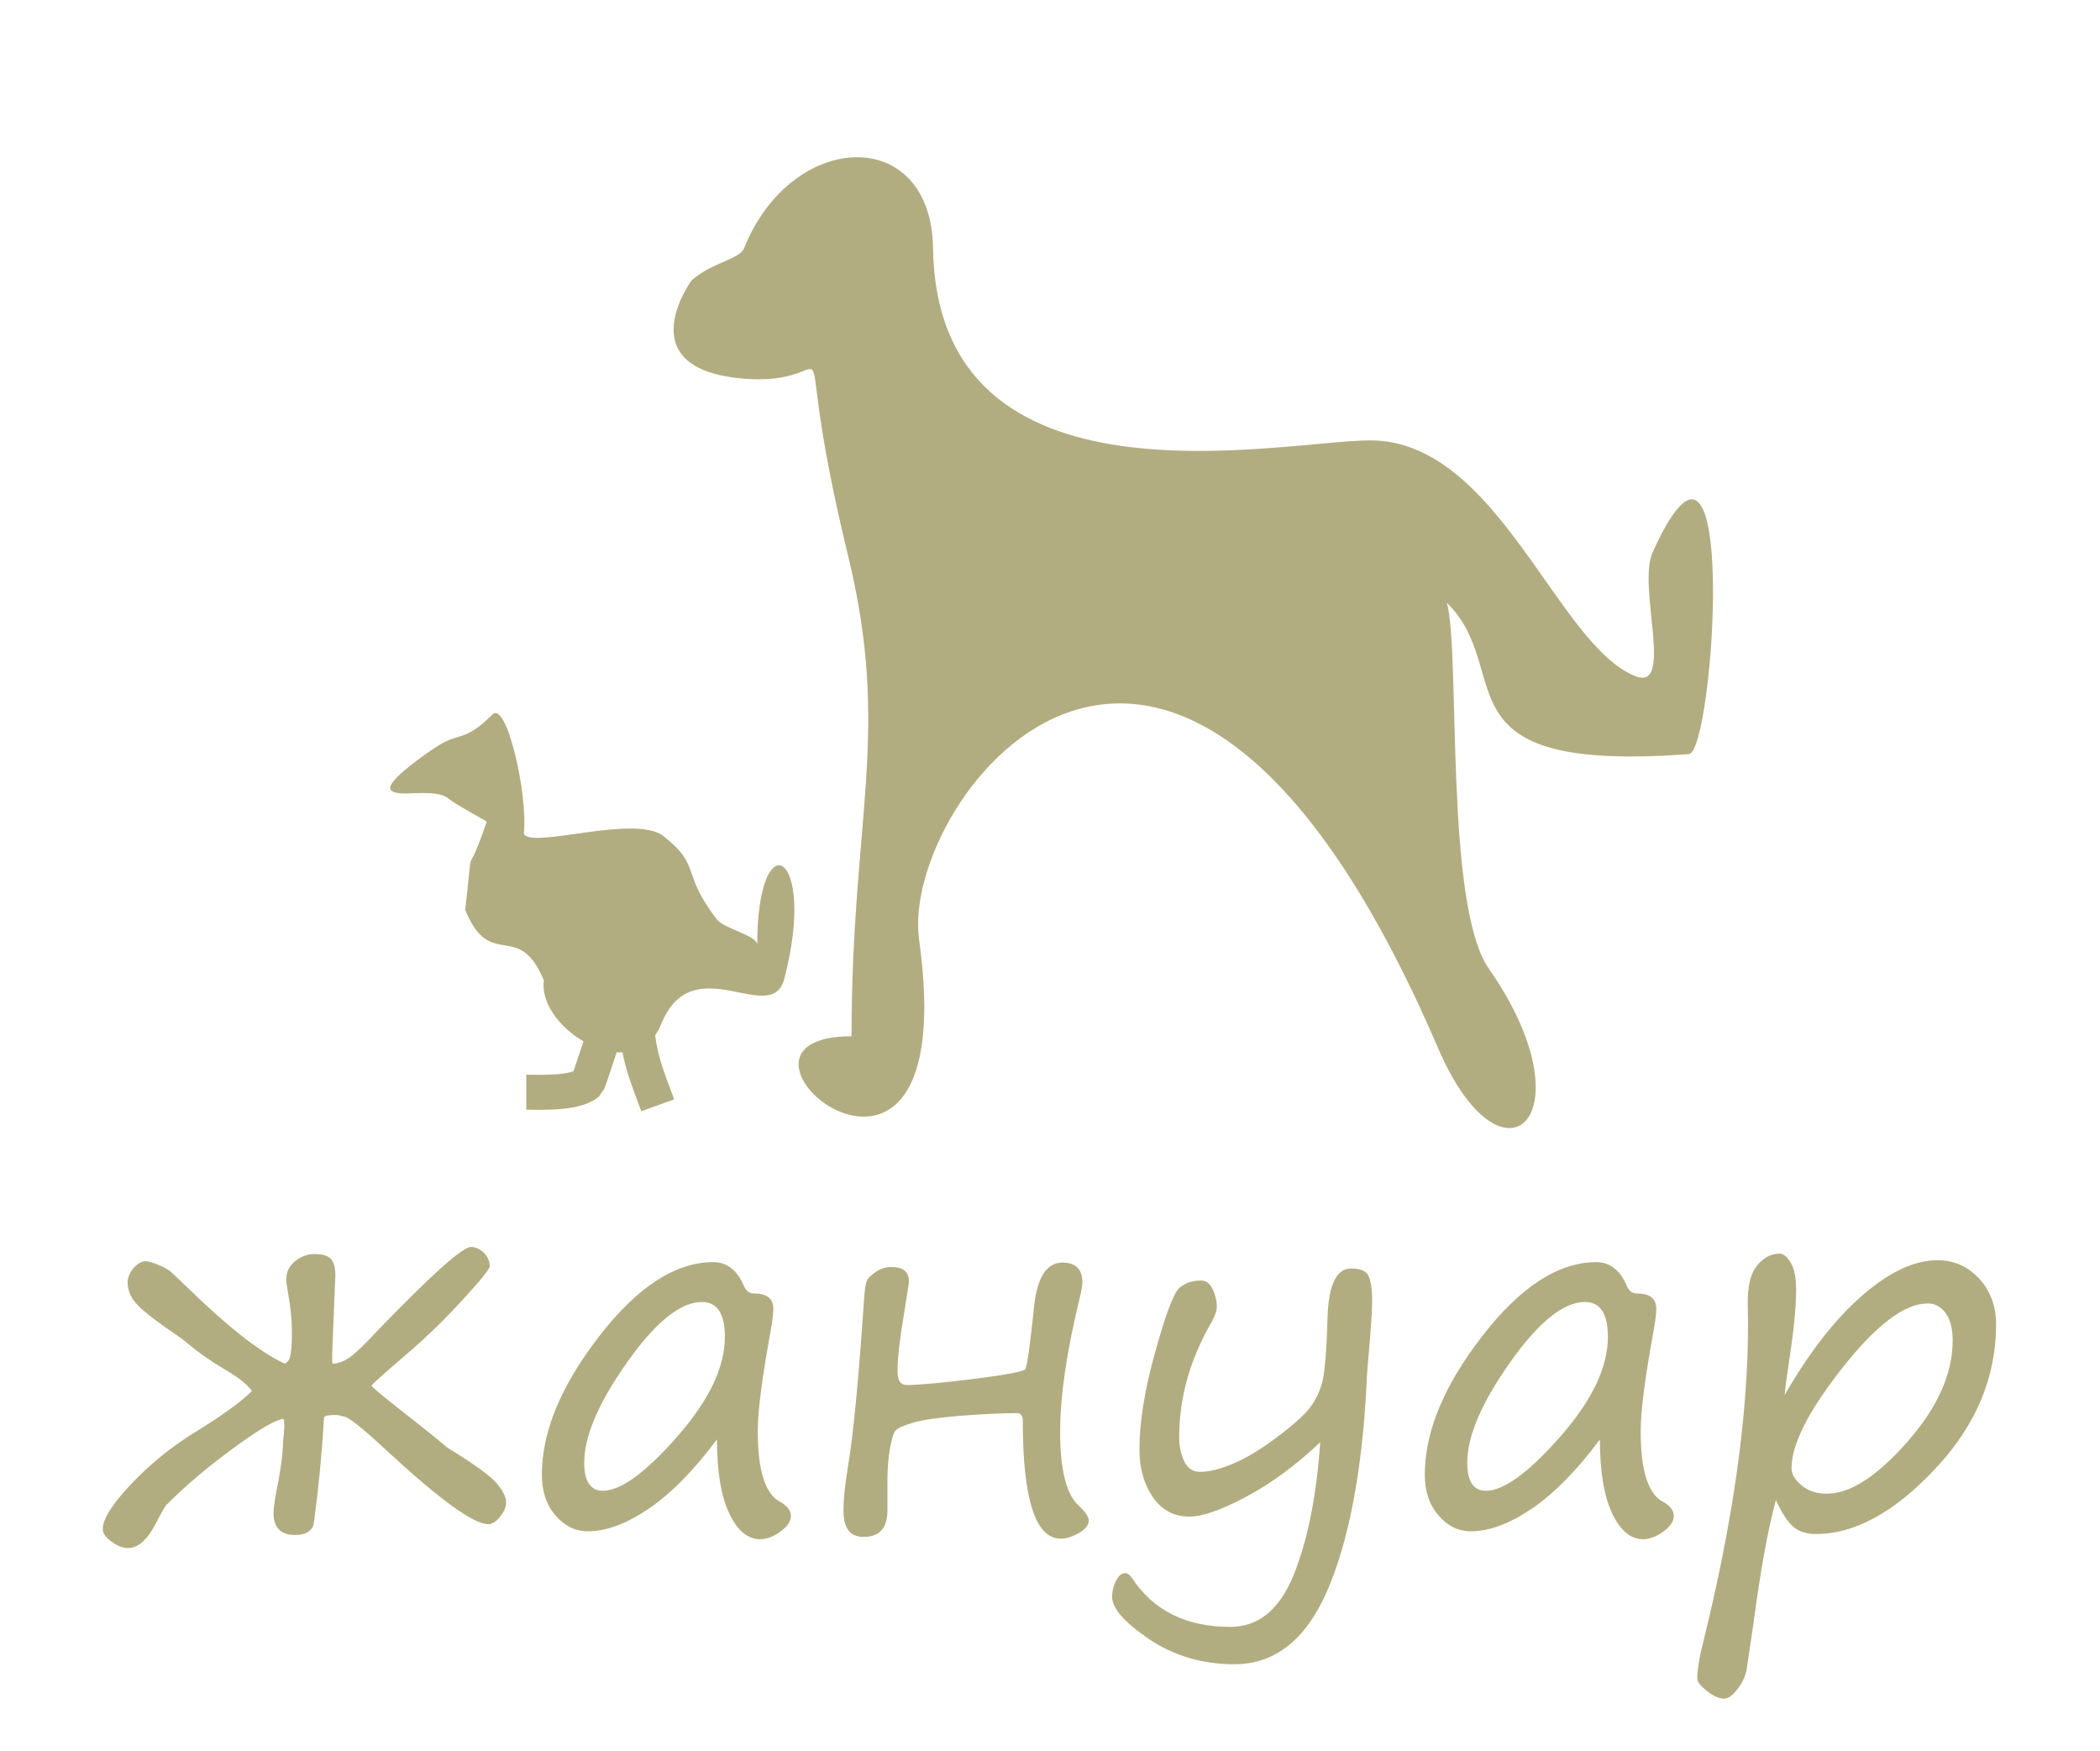
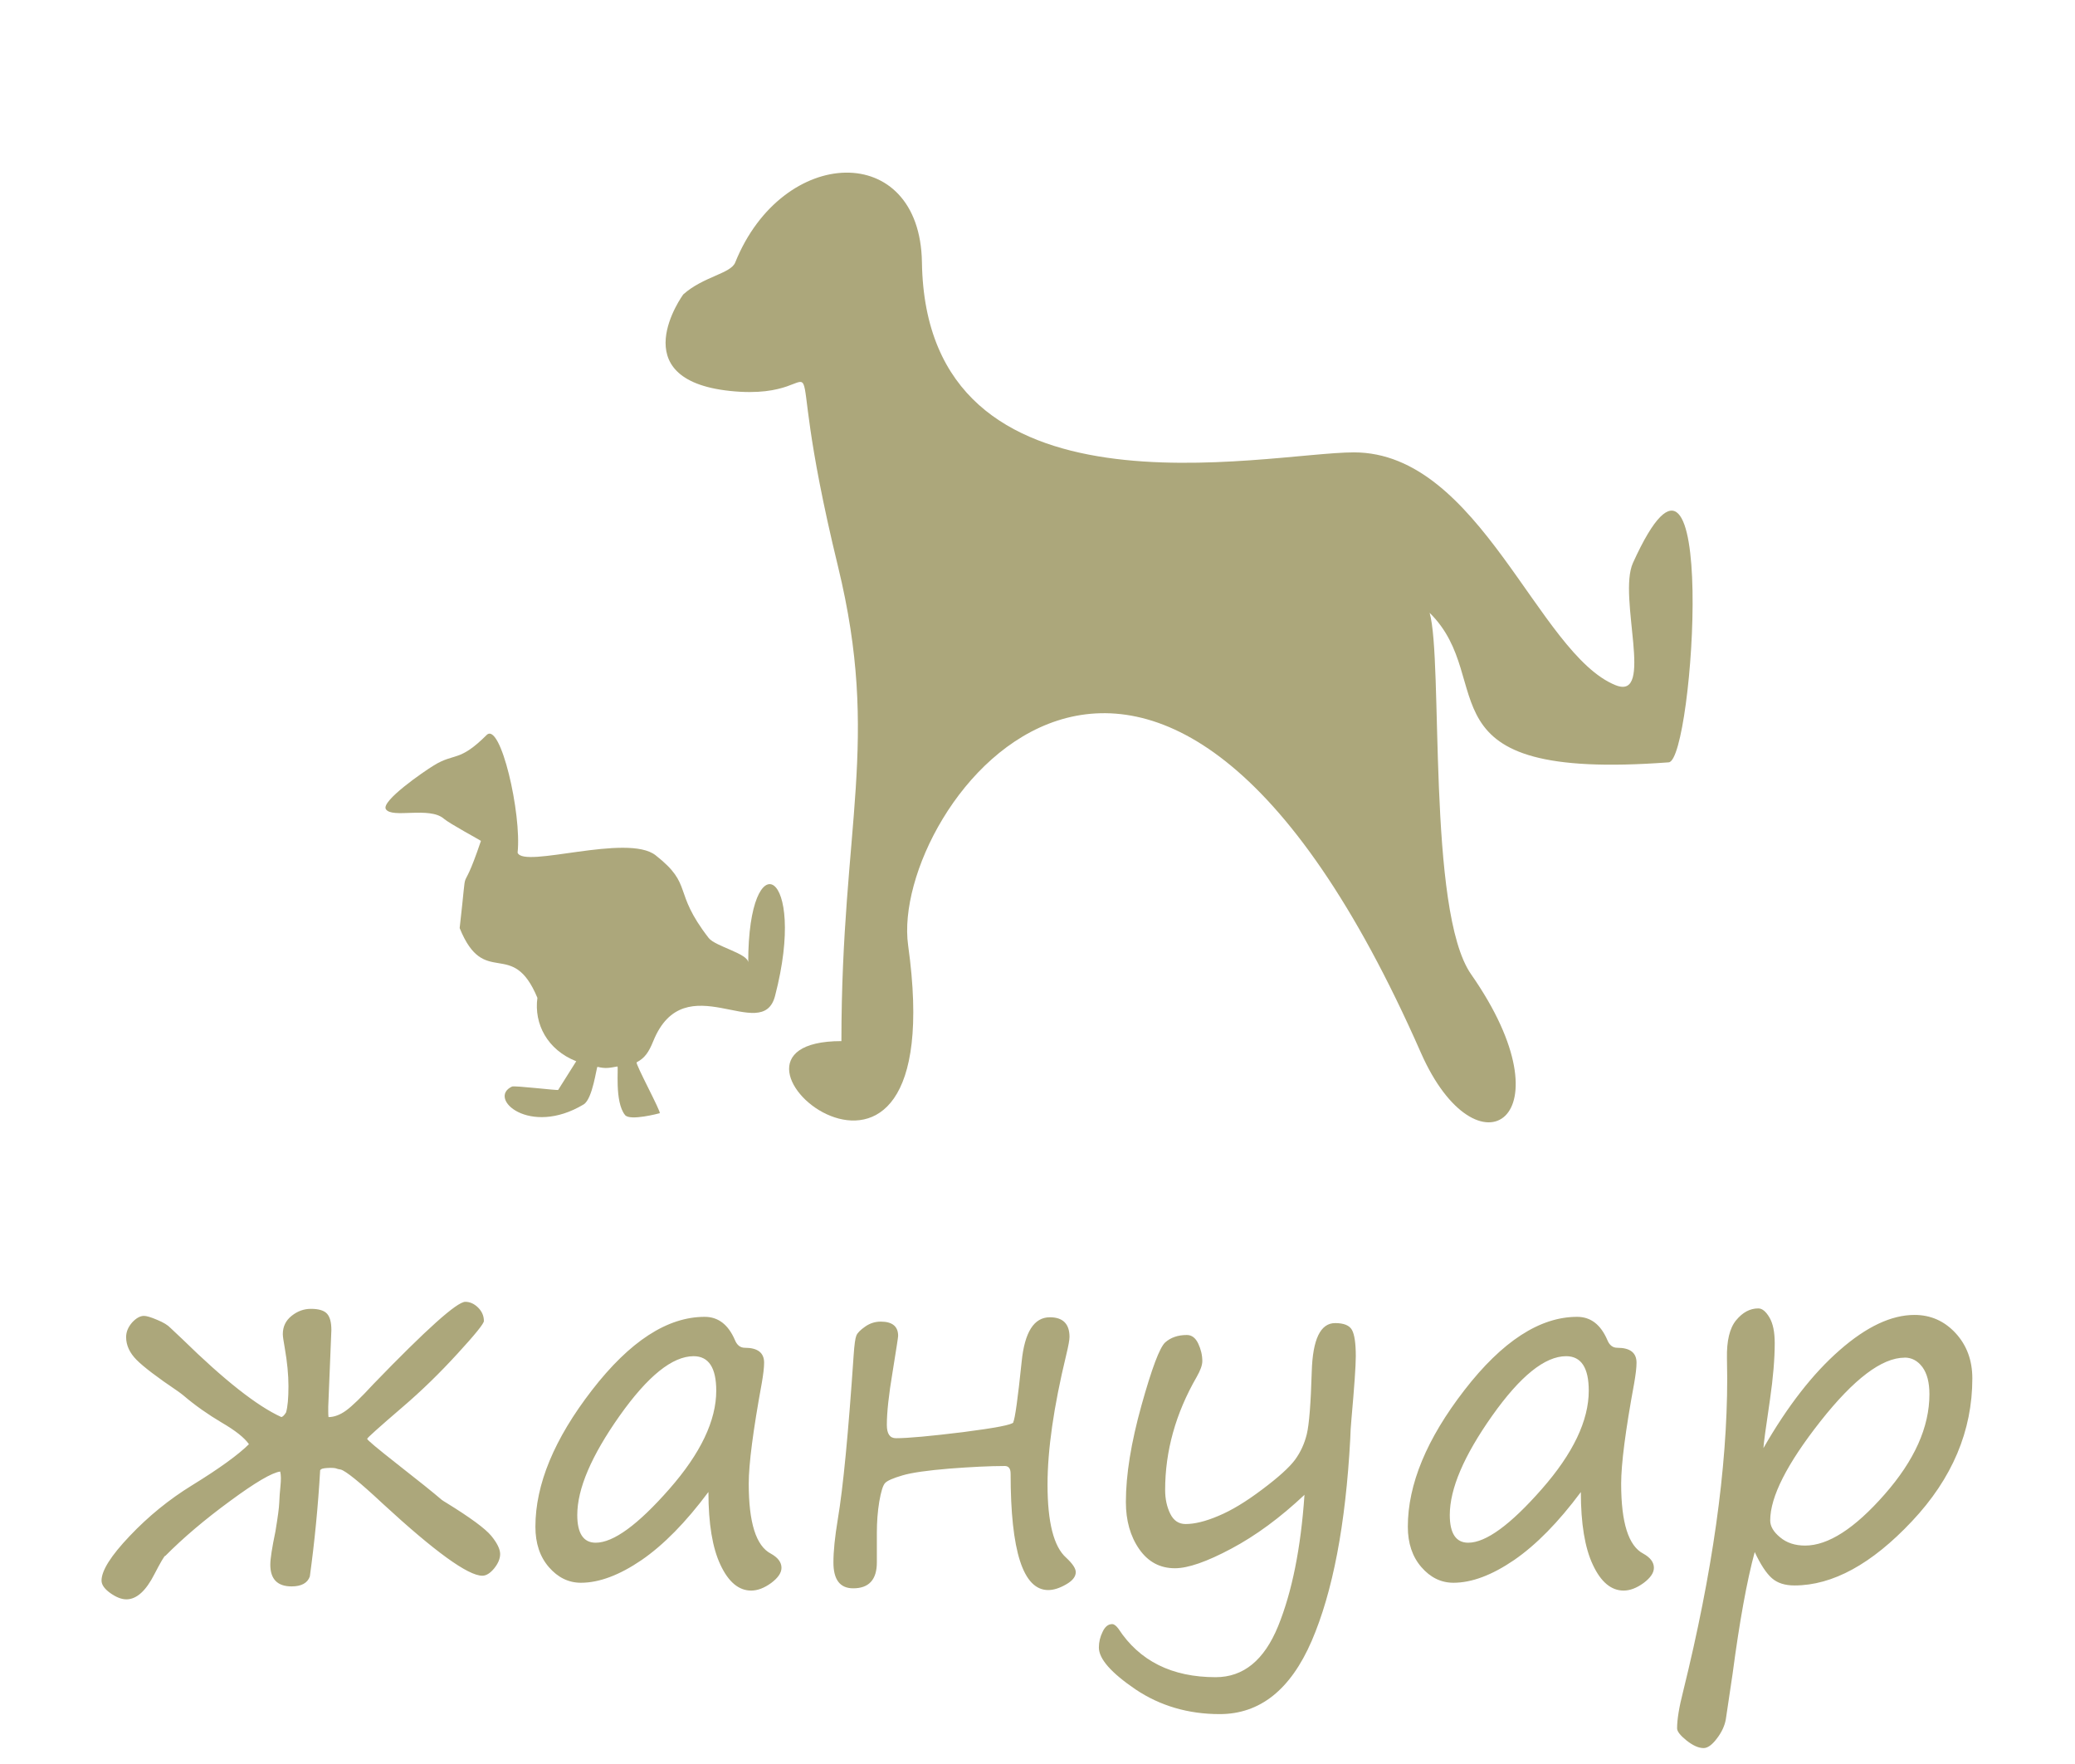
- <svg xmlns="http://www.w3.org/2000/svg" xml:space="preserve" width="12mm" height="10mm" version="1.1" style="shape-rendering:geometricPrecision; text-rendering:geometricPrecision; image-rendering:optimizeQuality; fill-rule:evenodd; clip-rule:evenodd" viewBox="0 0 238.89 199.07">
+ <svg xmlns="http://www.w3.org/2000/svg" xml:space="preserve" width="12mm" height="10.2mm" version="1.1" style="shape-rendering:geometricPrecision; text-rendering:geometricPrecision; image-rendering:optimizeQuality; fill-rule:evenodd; clip-rule:evenodd" viewBox="0 0 238.89 203.05">
  <defs>
    <style type="text/css">
   
-     .str0 {stroke:#B2AD81;stroke-width:3.98;stroke-miterlimit:22.926}
    .fil0 {fill:none}
-     .fil1 {fill:#B2AD81}
-     .fil2 {fill:#B2AD81;fill-rule:nonzero}
+     .fil1 {fill:#ACA77B}
+     .fil2 {fill:#ACA77B;fill-rule:nonzero}
   
  </style>
  </defs>
  <g id="Layer_x0020_1">
-     <g id="_1007844920">
-       <polygon class="fil0" points="-0,0 238.89,0 238.89,199.07 -0,199.07 " />
+     <g id="_1440726608">
+       <polygon class="fil0" points="-0,0 238.89,0 238.89,203.05 -0,203.05 " />
      <g>
-         <path class="fil1" d="M155.88 50.08c-10.06,0 -49.27,8.92 -49.74,-21.88 -0.22,-14.04 -16.06,-13.49 -21.5,0.03 -0.52,1.28 -3.68,1.61 -5.98,3.67 0,0 -7.16,9.79 5.39,11.11 13.37,1.41 5.03,-10.2 12.43,20.21 4.91,20.21 0.39,29.74 0.39,54.63 -18.81,0 12.93,26.64 7.68,-11.03 -2.21,-15.91 29.03,-57.45 59.03,12.36 7.4,17.21 17.46,7.69 5.78,-9.03 -5.08,-7.28 -3.2,-36.15 -4.77,-41.6 7.99,7.86 -1.78,19.4 27.53,17.21 2.89,-0.22 5.78,-44.78 -4.12,-22.96 -1.78,3.93 2.53,15.9 -2,14.08 -8.93,-3.58 -15.62,-26.8 -30.13,-26.8z" />
-         <path class="fil1" d="M44.43 89.79c-0.61,-0.92 4.34,-4.33 5.52,-5.05 2.41,-1.48 2.91,-0.34 6.07,-3.49 1.6,-1.6 4.05,9.06 3.57,13.54 0.68,1.86 12.64,-2.26 15.89,0.3 4.4,3.46 1.88,4.07 6.11,9.52 0.77,0.98 4.55,1.79 4.55,2.83 0,-14.21 6.87,-10.68 3.09,3.84 -1.47,5.67 -10.4,-3.71 -14.02,5.2 -2.96,7.28 -14.1,0.65 -13.34,-4.98 -2.91,-7.01 -6.09,-0.97 -8.95,-8.03 1.03,-8.98 -0.1,-2.49 2.45,-10.04 -0.03,-0.05 -3.61,-1.98 -4.27,-2.55 -1.66,-1.44 -5.96,-0 -6.67,-1.09z" />
-         <path class="fil0 str0" d="M68.89 117.09c-0.07,0.26 -1.93,6 -2.04,6.1 -1.46,1.23 -5.42,1.02 -6.98,1.02" />
-         <path class="fil0 str0" d="M72.42 115.27c-0.06,4.45 1.19,7.09 2.4,10.43" />
+         <path class="fil1" d="M155.88 52.07c-10.06,0 -49.27,8.92 -49.74,-21.88 -0.22,-14.04 -16.06,-13.49 -21.5,0.03 -0.52,1.28 -3.68,1.61 -5.98,3.67 0,0 -7.16,9.79 5.39,11.11 13.37,1.41 5.03,-10.2 12.43,20.21 4.91,20.21 0.39,29.74 0.39,54.63 -18.81,0 12.93,26.64 7.68,-11.03 -2.21,-15.91 28.42,-57.19 59.03,12.36 6.48,14.72 17.46,7.69 5.78,-9.03 -5.08,-7.28 -3.2,-36.15 -4.77,-41.6 7.99,7.86 -1.78,19.4 27.53,17.21 2.89,-0.22 5.78,-44.78 -4.12,-22.96 -1.78,3.93 2.53,15.9 -2,14.08 -8.93,-3.58 -15.62,-26.8 -30.13,-26.8z" />
+         <path class="fil1" d="M44.43 93.15c-0.61,-0.92 4.34,-4.33 5.52,-5.05 2.41,-1.48 2.91,-0.34 6.07,-3.49 1.6,-1.6 4.05,9.06 3.57,13.54 0.68,1.86 12.64,-2.26 15.89,0.3 4.4,3.46 1.88,4.07 6.11,9.52 0.77,0.98 4.55,1.79 4.55,2.83 0,-14.21 6.87,-10.68 3.09,3.84 -1.47,5.67 -10.4,-3.71 -14.02,5.2 -0.53,1.3 -0.98,1.95 -1.91,2.44 -0.21,0.11 2.87,5.79 2.65,5.86 -0.07,0.02 -3.42,0.92 -3.99,0.21 -1.24,-1.53 -0.72,-5.61 -0.88,-5.59 -0.88,0.15 -1.34,0.28 -2.29,0.04 -0.12,-0.03 -0.54,3.69 -1.6,4.33 -6.23,3.74 -11.13,-0.72 -8.24,-2.06 0.28,-0.13 5.26,0.47 5.31,0.39l2.08 -3.3c-3.32,-1.31 -4.88,-4.3 -4.47,-7.3 -2.91,-7.01 -6.09,-0.97 -8.95,-8.03 1.03,-8.98 -0.1,-2.49 2.45,-10.04 -0.03,-0.05 -3.61,-1.98 -4.27,-2.55 -1.66,-1.44 -5.96,-0 -6.67,-1.09z" />
      </g>
-       <path class="fil2" d="M36.86 161.18c-0.24,4.16 -0.64,8.25 -1.19,12.25 -0.27,0.76 -0.98,1.14 -2.1,1.14 -1.63,0 -2.45,-0.84 -2.45,-2.5 0,-0.68 0.2,-1.96 0.59,-3.83 0.27,-1.63 0.42,-2.73 0.44,-3.32 0.02,-0.58 0.07,-1.22 0.14,-1.92 0.07,-0.69 0.07,-1.24 -0.03,-1.65 -0.94,0.12 -2.87,1.25 -5.77,3.39 -2.91,2.13 -5.4,4.24 -7.47,6.33l0 -0.03c-0.13,0.07 -0.54,0.77 -1.22,2.08 -0.99,1.96 -2.07,2.94 -3.25,2.94 -0.56,0 -1.17,-0.24 -1.85,-0.72 -0.67,-0.48 -1.01,-0.96 -1.01,-1.44 0,-1.15 1.08,-2.86 3.24,-5.13 2.15,-2.27 4.54,-4.21 7.15,-5.82 3.19,-1.96 5.37,-3.55 6.58,-4.75 -0.53,-0.76 -1.58,-1.58 -3.14,-2.49 -1.57,-0.93 -3.04,-1.96 -4.39,-3.11 -0.18,-0.15 -0.41,-0.32 -0.66,-0.5 -2.39,-1.61 -3.97,-2.82 -4.76,-3.62 -0.79,-0.8 -1.19,-1.68 -1.19,-2.6 0,-0.62 0.24,-1.17 0.69,-1.69 0.46,-0.5 0.92,-0.76 1.37,-0.76 0.27,0 0.78,0.14 1.5,0.45 0.72,0.29 1.24,0.61 1.55,0.94l1.36 1.28c4.8,4.7 8.59,7.7 11.39,8.97 0.14,0 0.33,-0.17 0.55,-0.52 0.19,-0.64 0.28,-1.64 0.28,-3.03 0,-1.29 -0.14,-2.75 -0.42,-4.36 -0.15,-0.83 -0.23,-1.38 -0.23,-1.63 0,-0.87 0.34,-1.57 1.02,-2.11 0.68,-0.54 1.41,-0.8 2.21,-0.8 0.91,0 1.53,0.19 1.86,0.56 0.34,0.37 0.5,1 0.5,1.89l-0.36 8.82 0 0.56c0,0.25 0.01,0.47 0.03,0.63 0.64,0 1.33,-0.25 2.03,-0.76 0.7,-0.51 1.75,-1.53 3.14,-3.04 6.1,-6.31 9.62,-9.47 10.58,-9.47 0.54,0 1.03,0.23 1.47,0.66 0.45,0.45 0.67,0.97 0.67,1.55 0,0.3 -1.02,1.56 -3.04,3.76 -2.03,2.22 -4.11,4.25 -6.27,6.1 -2.76,2.37 -4.13,3.6 -4.13,3.7 0,0.13 1.15,1.09 3.44,2.89 2.48,1.94 4.2,3.32 5.14,4.13 0.13,0.09 0.31,0.22 0.56,0.36 2.74,1.69 4.45,2.95 5.14,3.78 0.68,0.83 1.03,1.54 1.03,2.1 0,0.54 -0.23,1.09 -0.69,1.66 -0.46,0.56 -0.92,0.84 -1.36,0.84 -1.65,0 -5.47,-2.77 -11.47,-8.3 -2.66,-2.49 -4.28,-3.78 -4.83,-3.92 -0.25,-0.04 -0.43,-0.08 -0.56,-0.14 -0.19,-0.05 -0.52,-0.07 -1,-0.04 -0.48,0.03 -0.74,0.1 -0.78,0.24zm44.69 2.53c-2.59,3.48 -5.16,6.09 -7.69,7.83 -2.54,1.73 -4.87,2.61 -6.98,2.61 -1.42,0 -2.65,-0.6 -3.69,-1.8 -1.04,-1.2 -1.55,-2.75 -1.55,-4.65 0,-4.87 2.17,-10.11 6.52,-15.73 4.35,-5.62 8.67,-8.43 12.97,-8.43 1.55,0 2.71,0.88 3.48,2.67 0.24,0.59 0.62,0.89 1.14,0.89 1.48,0 2.22,0.57 2.22,1.72 0,0.58 -0.1,1.37 -0.27,2.36 -1,5.46 -1.5,9.32 -1.5,11.56 0,4.49 0.84,7.17 2.55,8.06 0.81,0.45 1.22,0.99 1.22,1.63 0,0.58 -0.4,1.16 -1.19,1.75 -0.8,0.58 -1.56,0.87 -2.3,0.87 -1.43,0 -2.61,-0.99 -3.53,-2.95 -0.93,-1.96 -1.39,-4.76 -1.39,-8.38zm-1.69 -15.64c-2.45,0 -5.29,2.29 -8.53,6.87 -3.24,4.59 -4.87,8.39 -4.87,11.41 0,2.12 0.71,3.19 2.12,3.19 2.04,0 4.86,-2.06 8.47,-6.17 3.61,-4.11 5.41,-7.89 5.41,-11.33 0,-2.64 -0.87,-3.97 -2.61,-3.97zm36.79 7.61c0.2,-0.39 0.53,-2.71 0.97,-6.97 0.34,-3.41 1.42,-5.12 3.25,-5.12 1.5,0 2.26,0.76 2.26,2.26 0,0.35 -0.13,1.06 -0.39,2.13 -1.43,5.91 -2.14,10.86 -2.14,14.87 0,4.33 0.71,7.14 2.14,8.41 0.74,0.69 1.11,1.24 1.11,1.67 0,0.52 -0.38,1 -1.13,1.42 -0.75,0.43 -1.43,0.64 -2.04,0.64 -2.89,0 -4.33,-4.47 -4.33,-13.39 0,-0.6 -0.23,-0.89 -0.67,-0.89 -1.74,0 -3.87,0.11 -6.38,0.3 -2.52,0.21 -4.32,0.46 -5.4,0.78 -1.09,0.32 -1.75,0.61 -2,0.88 -0.25,0.26 -0.47,0.98 -0.67,2.13 -0.19,1.15 -0.28,2.36 -0.28,3.6l0 3.41c0,1.98 -0.91,2.98 -2.72,2.98 -1.53,0 -2.28,-1 -2.28,-2.98 0,-1.3 0.17,-2.95 0.5,-4.94 0.62,-3.67 1.22,-9.98 1.83,-18.94 0.08,-1.17 0.18,-1.92 0.31,-2.23 0.12,-0.31 0.47,-0.66 1.02,-1.04 0.54,-0.38 1.14,-0.57 1.79,-0.57 1.33,0 2,0.55 2,1.64 0,0.17 -0.22,1.55 -0.64,4.17 -0.44,2.61 -0.66,4.64 -0.66,6.08 0,1.03 0.35,1.53 1.05,1.53 1.41,0 3.98,-0.24 7.73,-0.7 3.73,-0.48 5.67,-0.85 5.8,-1.13zm33.55 8.33c-2.81,2.65 -5.63,4.72 -8.45,6.22 -2.81,1.5 -4.97,2.25 -6.48,2.25 -1.72,0 -3.09,-0.73 -4.12,-2.21 -1.02,-1.47 -1.53,-3.28 -1.53,-5.42 0,-3.13 0.6,-6.83 1.79,-11.1 1.19,-4.27 2.1,-6.68 2.73,-7.26 0.64,-0.57 1.47,-0.86 2.5,-0.86 0.56,0 1,0.33 1.31,0.99 0.31,0.66 0.47,1.33 0.47,2.02 0,0.46 -0.22,1.06 -0.64,1.8 -2.43,4.21 -3.64,8.55 -3.64,13.03 0,1.04 0.2,1.95 0.59,2.74 0.39,0.79 0.98,1.18 1.77,1.18 1.02,0 2.28,-0.3 3.76,-0.93 1.5,-0.62 3.17,-1.63 5.04,-3.04 1.87,-1.4 3.13,-2.54 3.78,-3.41 0.64,-0.87 1.1,-1.86 1.37,-2.97 0.27,-1.12 0.46,-3.53 0.57,-7.22 0.11,-3.71 1.01,-5.56 2.69,-5.56 1,0 1.65,0.26 1.94,0.79 0.29,0.53 0.44,1.53 0.44,3.02 0,1.11 -0.17,3.52 -0.5,7.22 -0.08,0.84 -0.12,1.6 -0.14,2.31 -0.53,9.89 -2.02,17.63 -4.44,23.25 -2.43,5.61 -5.95,8.42 -10.59,8.42 -3.62,0 -6.86,-0.95 -9.68,-2.84 -2.81,-1.91 -4.23,-3.51 -4.23,-4.83 0,-0.61 0.14,-1.21 0.43,-1.8 0.28,-0.6 0.65,-0.89 1.1,-0.89 0.22,0 0.46,0.18 0.72,0.53 2.43,3.72 6.16,5.58 11.2,5.58 3.2,0 5.59,-1.96 7.19,-5.88 1.59,-3.92 2.61,-8.95 3.03,-15.09zm31.8 -0.3c-2.59,3.48 -5.16,6.09 -7.69,7.83 -2.54,1.73 -4.86,2.61 -6.98,2.61 -1.42,0 -2.65,-0.6 -3.69,-1.8 -1.04,-1.2 -1.56,-2.75 -1.56,-4.65 0,-4.87 2.17,-10.11 6.52,-15.73 4.35,-5.62 8.68,-8.43 12.97,-8.43 1.56,0 2.71,0.88 3.48,2.67 0.24,0.59 0.62,0.89 1.14,0.89 1.48,0 2.22,0.57 2.22,1.72 0,0.58 -0.1,1.37 -0.27,2.36 -1.01,5.46 -1.5,9.32 -1.5,11.56 0,4.49 0.84,7.17 2.55,8.06 0.81,0.45 1.22,0.99 1.22,1.63 0,0.58 -0.4,1.16 -1.19,1.75 -0.8,0.58 -1.56,0.87 -2.3,0.87 -1.43,0 -2.61,-0.99 -3.53,-2.95 -0.93,-1.96 -1.39,-4.76 -1.39,-8.38zm-1.69 -15.64c-2.45,0 -5.29,2.29 -8.53,6.87 -3.24,4.59 -4.87,8.39 -4.87,11.41 0,2.12 0.71,3.19 2.12,3.19 2.04,0 4.86,-2.06 8.47,-6.17 3.61,-4.11 5.41,-7.89 5.41,-11.33 0,-2.64 -0.87,-3.97 -2.61,-3.97zm21.71 22.53c-0.91,3.34 -1.75,8.01 -2.55,14.03l-0.78 5.24c-0.13,0.74 -0.47,1.48 -1.03,2.21 -0.55,0.73 -1.06,1.1 -1.53,1.1 -0.58,0 -1.22,-0.29 -1.96,-0.87 -0.73,-0.59 -1.09,-1.05 -1.09,-1.4 0,-1.03 0.23,-2.43 0.69,-4.23 3.38,-13.68 5.08,-25.7 5.08,-36.05l-0.03 -2.33c-0.04,-2 0.31,-3.46 1.05,-4.36 0.75,-0.91 1.59,-1.37 2.56,-1.37 0.45,0 0.87,0.35 1.28,1.04 0.41,0.69 0.61,1.68 0.61,2.96 0,1.79 -0.18,3.97 -0.55,6.52 -0.48,3.22 -0.73,5.08 -0.75,5.56 2.76,-4.81 5.68,-8.57 8.77,-11.27 3.09,-2.71 5.96,-4.06 8.62,-4.06 1.87,0 3.44,0.7 4.73,2.09 1.29,1.4 1.93,3.14 1.93,5.22 0,6.03 -2.31,11.52 -6.95,16.44 -4.63,4.93 -9.14,7.39 -13.52,7.39 -1.1,0 -1.96,-0.27 -2.6,-0.83 -0.64,-0.56 -1.31,-1.57 -1.99,-3.03zm17.25 -22.36c-2.61,0 -5.84,2.45 -9.69,7.33 -3.85,4.89 -5.78,8.69 -5.78,11.41 0,0.67 0.38,1.32 1.14,1.94 0.76,0.64 1.72,0.95 2.88,0.95 2.65,0 5.7,-1.96 9.14,-5.88 3.45,-3.92 5.17,-7.76 5.17,-11.54 0,-1.36 -0.27,-2.39 -0.81,-3.13 -0.55,-0.73 -1.23,-1.09 -2.05,-1.09z" />
+       <path class="fil2" d="M36.86 169.22c-0.24,4.16 -0.64,8.25 -1.19,12.25 -0.27,0.76 -0.98,1.14 -2.1,1.14 -1.63,0 -2.45,-0.84 -2.45,-2.5 0,-0.68 0.2,-1.96 0.59,-3.83 0.27,-1.63 0.42,-2.73 0.44,-3.32 0.02,-0.58 0.07,-1.22 0.14,-1.92 0.07,-0.69 0.07,-1.24 -0.03,-1.65 -0.94,0.12 -2.87,1.25 -5.77,3.39 -2.91,2.13 -5.4,4.24 -7.47,6.33l0 -0.03c-0.13,0.07 -0.54,0.77 -1.22,2.08 -0.99,1.96 -2.07,2.94 -3.25,2.94 -0.56,0 -1.17,-0.24 -1.85,-0.72 -0.67,-0.48 -1.01,-0.96 -1.01,-1.44 0,-1.15 1.08,-2.86 3.24,-5.13 2.15,-2.27 4.54,-4.21 7.15,-5.82 3.19,-1.96 5.37,-3.55 6.58,-4.75 -0.53,-0.76 -1.58,-1.58 -3.14,-2.49 -1.57,-0.93 -3.04,-1.96 -4.39,-3.11 -0.18,-0.15 -0.41,-0.32 -0.66,-0.5 -2.39,-1.61 -3.97,-2.82 -4.76,-3.62 -0.79,-0.8 -1.19,-1.68 -1.19,-2.6 0,-0.62 0.24,-1.17 0.69,-1.69 0.46,-0.5 0.92,-0.76 1.37,-0.76 0.27,0 0.78,0.14 1.5,0.45 0.72,0.29 1.24,0.61 1.55,0.94l1.36 1.28c4.8,4.7 8.59,7.7 11.39,8.97 0.14,0 0.33,-0.17 0.55,-0.52 0.19,-0.64 0.28,-1.64 0.28,-3.03 0,-1.29 -0.14,-2.75 -0.42,-4.36 -0.15,-0.83 -0.23,-1.38 -0.23,-1.63 0,-0.87 0.34,-1.57 1.02,-2.11 0.68,-0.54 1.41,-0.8 2.21,-0.8 0.91,0 1.53,0.19 1.86,0.56 0.34,0.37 0.5,1 0.5,1.89l-0.36 8.82 0 0.56c0,0.25 0.01,0.47 0.03,0.63 0.64,0 1.33,-0.25 2.03,-0.76 0.7,-0.51 1.75,-1.53 3.14,-3.04 6.1,-6.31 9.62,-9.47 10.58,-9.47 0.54,0 1.03,0.23 1.47,0.66 0.45,0.45 0.67,0.97 0.67,1.55 0,0.3 -1.02,1.56 -3.04,3.76 -2.03,2.22 -4.11,4.25 -6.27,6.1 -2.76,2.37 -4.13,3.6 -4.13,3.7 0,0.13 1.15,1.09 3.44,2.89 2.48,1.94 4.2,3.32 5.14,4.13 0.13,0.09 0.31,0.22 0.56,0.36 2.74,1.69 4.45,2.95 5.14,3.78 0.68,0.83 1.03,1.54 1.03,2.1 0,0.54 -0.23,1.09 -0.69,1.66 -0.46,0.56 -0.92,0.84 -1.36,0.84 -1.65,0 -5.47,-2.77 -11.47,-8.3 -2.66,-2.49 -4.28,-3.78 -4.83,-3.92 -0.25,-0.04 -0.43,-0.08 -0.56,-0.14 -0.19,-0.05 -0.52,-0.07 -1,-0.04 -0.48,0.03 -0.74,0.1 -0.78,0.24zm44.69 2.53c-2.59,3.48 -5.16,6.09 -7.69,7.83 -2.54,1.73 -4.87,2.61 -6.98,2.61 -1.42,0 -2.65,-0.6 -3.69,-1.8 -1.04,-1.2 -1.55,-2.75 -1.55,-4.65 0,-4.87 2.17,-10.11 6.52,-15.73 4.35,-5.62 8.67,-8.43 12.97,-8.43 1.55,0 2.71,0.88 3.48,2.67 0.24,0.59 0.62,0.89 1.14,0.89 1.48,0 2.22,0.57 2.22,1.72 0,0.58 -0.1,1.37 -0.27,2.36 -1,5.46 -1.5,9.32 -1.5,11.56 0,4.49 0.84,7.17 2.55,8.06 0.81,0.45 1.22,0.99 1.22,1.63 0,0.58 -0.4,1.16 -1.19,1.75 -0.8,0.58 -1.56,0.87 -2.3,0.87 -1.43,0 -2.61,-0.99 -3.53,-2.95 -0.93,-1.96 -1.39,-4.76 -1.39,-8.38zm-1.69 -15.64c-2.45,0 -5.29,2.29 -8.53,6.87 -3.24,4.59 -4.87,8.39 -4.87,11.41 0,2.12 0.71,3.19 2.12,3.19 2.04,0 4.86,-2.06 8.47,-6.17 3.61,-4.11 5.41,-7.89 5.41,-11.33 0,-2.64 -0.87,-3.97 -2.61,-3.97zm36.79 7.61c0.2,-0.39 0.53,-2.71 0.97,-6.97 0.34,-3.41 1.42,-5.12 3.25,-5.12 1.5,0 2.26,0.76 2.26,2.26 0,0.35 -0.13,1.06 -0.39,2.13 -1.43,5.91 -2.14,10.86 -2.14,14.87 0,4.33 0.71,7.14 2.14,8.41 0.74,0.69 1.11,1.24 1.11,1.67 0,0.52 -0.38,1 -1.13,1.42 -0.75,0.43 -1.43,0.64 -2.04,0.64 -2.89,0 -4.33,-4.47 -4.33,-13.39 0,-0.6 -0.23,-0.89 -0.67,-0.89 -1.74,0 -3.87,0.11 -6.38,0.3 -2.52,0.21 -4.32,0.46 -5.4,0.78 -1.09,0.32 -1.75,0.61 -2,0.88 -0.25,0.26 -0.47,0.98 -0.67,2.13 -0.19,1.15 -0.28,2.36 -0.28,3.6l0 3.41c0,1.98 -0.91,2.98 -2.72,2.98 -1.53,0 -2.28,-1 -2.28,-2.98 0,-1.3 0.17,-2.95 0.5,-4.94 0.62,-3.67 1.22,-9.98 1.83,-18.94 0.08,-1.17 0.18,-1.92 0.31,-2.23 0.12,-0.31 0.47,-0.66 1.02,-1.04 0.54,-0.38 1.14,-0.57 1.79,-0.57 1.33,0 2,0.55 2,1.64 0,0.17 -0.22,1.55 -0.64,4.17 -0.44,2.61 -0.66,4.64 -0.66,6.08 0,1.03 0.35,1.53 1.05,1.53 1.41,0 3.98,-0.24 7.73,-0.7 3.73,-0.48 5.67,-0.85 5.8,-1.13zm33.55 8.33c-2.81,2.65 -5.63,4.72 -8.45,6.22 -2.81,1.5 -4.97,2.25 -6.48,2.25 -1.72,0 -3.09,-0.73 -4.12,-2.21 -1.02,-1.47 -1.53,-3.28 -1.53,-5.42 0,-3.13 0.6,-6.83 1.79,-11.1 1.19,-4.27 2.1,-6.68 2.73,-7.26 0.64,-0.57 1.47,-0.86 2.5,-0.86 0.56,0 1,0.33 1.31,0.99 0.31,0.66 0.47,1.33 0.47,2.02 0,0.46 -0.22,1.06 -0.64,1.8 -2.43,4.21 -3.64,8.55 -3.64,13.03 0,1.04 0.2,1.95 0.59,2.74 0.39,0.79 0.98,1.18 1.77,1.18 1.02,0 2.28,-0.3 3.76,-0.93 1.5,-0.62 3.17,-1.63 5.04,-3.04 1.87,-1.4 3.13,-2.54 3.78,-3.41 0.64,-0.87 1.1,-1.86 1.37,-2.97 0.27,-1.12 0.46,-3.53 0.57,-7.22 0.11,-3.71 1.01,-5.56 2.69,-5.56 1,0 1.65,0.26 1.94,0.79 0.29,0.53 0.44,1.53 0.44,3.02 0,1.11 -0.17,3.52 -0.5,7.22 -0.08,0.84 -0.12,1.6 -0.14,2.31 -0.53,9.89 -2.02,17.63 -4.44,23.25 -2.43,5.61 -5.95,8.42 -10.59,8.42 -3.62,0 -6.86,-0.95 -9.68,-2.84 -2.81,-1.91 -4.23,-3.51 -4.23,-4.83 0,-0.61 0.14,-1.21 0.43,-1.8 0.28,-0.6 0.65,-0.89 1.1,-0.89 0.22,0 0.46,0.18 0.72,0.53 2.43,3.72 6.16,5.58 11.2,5.58 3.2,0 5.59,-1.96 7.19,-5.88 1.59,-3.92 2.61,-8.95 3.03,-15.09zm31.8 -0.3c-2.59,3.48 -5.16,6.09 -7.69,7.83 -2.54,1.73 -4.86,2.61 -6.98,2.61 -1.42,0 -2.65,-0.6 -3.69,-1.8 -1.04,-1.2 -1.56,-2.75 -1.56,-4.65 0,-4.87 2.17,-10.11 6.52,-15.73 4.35,-5.62 8.68,-8.43 12.97,-8.43 1.56,0 2.71,0.88 3.48,2.67 0.24,0.59 0.62,0.89 1.14,0.89 1.48,0 2.22,0.57 2.22,1.72 0,0.58 -0.1,1.37 -0.27,2.36 -1.01,5.46 -1.5,9.32 -1.5,11.56 0,4.49 0.84,7.17 2.55,8.06 0.81,0.45 1.22,0.99 1.22,1.63 0,0.58 -0.4,1.16 -1.19,1.75 -0.8,0.58 -1.56,0.87 -2.3,0.87 -1.43,0 -2.61,-0.99 -3.53,-2.95 -0.93,-1.96 -1.39,-4.76 -1.39,-8.38zm-1.69 -15.64c-2.45,0 -5.29,2.29 -8.53,6.87 -3.24,4.59 -4.87,8.39 -4.87,11.41 0,2.12 0.71,3.19 2.12,3.19 2.04,0 4.86,-2.06 8.47,-6.17 3.61,-4.11 5.41,-7.89 5.41,-11.33 0,-2.64 -0.87,-3.97 -2.61,-3.97zm21.71 22.53c-0.91,3.34 -1.75,8.01 -2.55,14.03l-0.78 5.24c-0.13,0.74 -0.47,1.48 -1.03,2.21 -0.55,0.73 -1.06,1.1 -1.53,1.1 -0.58,0 -1.22,-0.29 -1.96,-0.87 -0.73,-0.59 -1.09,-1.05 -1.09,-1.4 0,-1.03 0.23,-2.43 0.69,-4.23 3.38,-13.68 5.08,-25.7 5.08,-36.05l-0.03 -2.33c-0.04,-2 0.31,-3.46 1.05,-4.36 0.75,-0.91 1.59,-1.37 2.56,-1.37 0.45,0 0.87,0.35 1.28,1.04 0.41,0.69 0.61,1.68 0.61,2.96 0,1.79 -0.18,3.97 -0.55,6.52 -0.48,3.22 -0.73,5.08 -0.75,5.56 2.76,-4.81 5.68,-8.57 8.77,-11.27 3.09,-2.71 5.96,-4.06 8.62,-4.06 1.87,0 3.44,0.7 4.73,2.09 1.29,1.4 1.93,3.14 1.93,5.22 0,6.03 -2.31,11.52 -6.95,16.44 -4.63,4.93 -9.14,7.39 -13.52,7.39 -1.1,0 -1.96,-0.27 -2.6,-0.83 -0.64,-0.56 -1.31,-1.57 -1.99,-3.03zm17.25 -22.36c-2.61,0 -5.84,2.45 -9.69,7.33 -3.85,4.89 -5.78,8.69 -5.78,11.41 0,0.67 0.38,1.32 1.14,1.94 0.76,0.64 1.72,0.95 2.88,0.95 2.65,0 5.7,-1.96 9.14,-5.88 3.45,-3.92 5.17,-7.76 5.17,-11.54 0,-1.36 -0.27,-2.39 -0.81,-3.13 -0.55,-0.73 -1.23,-1.09 -2.05,-1.09z" />
    </g>
  </g>
</svg>
